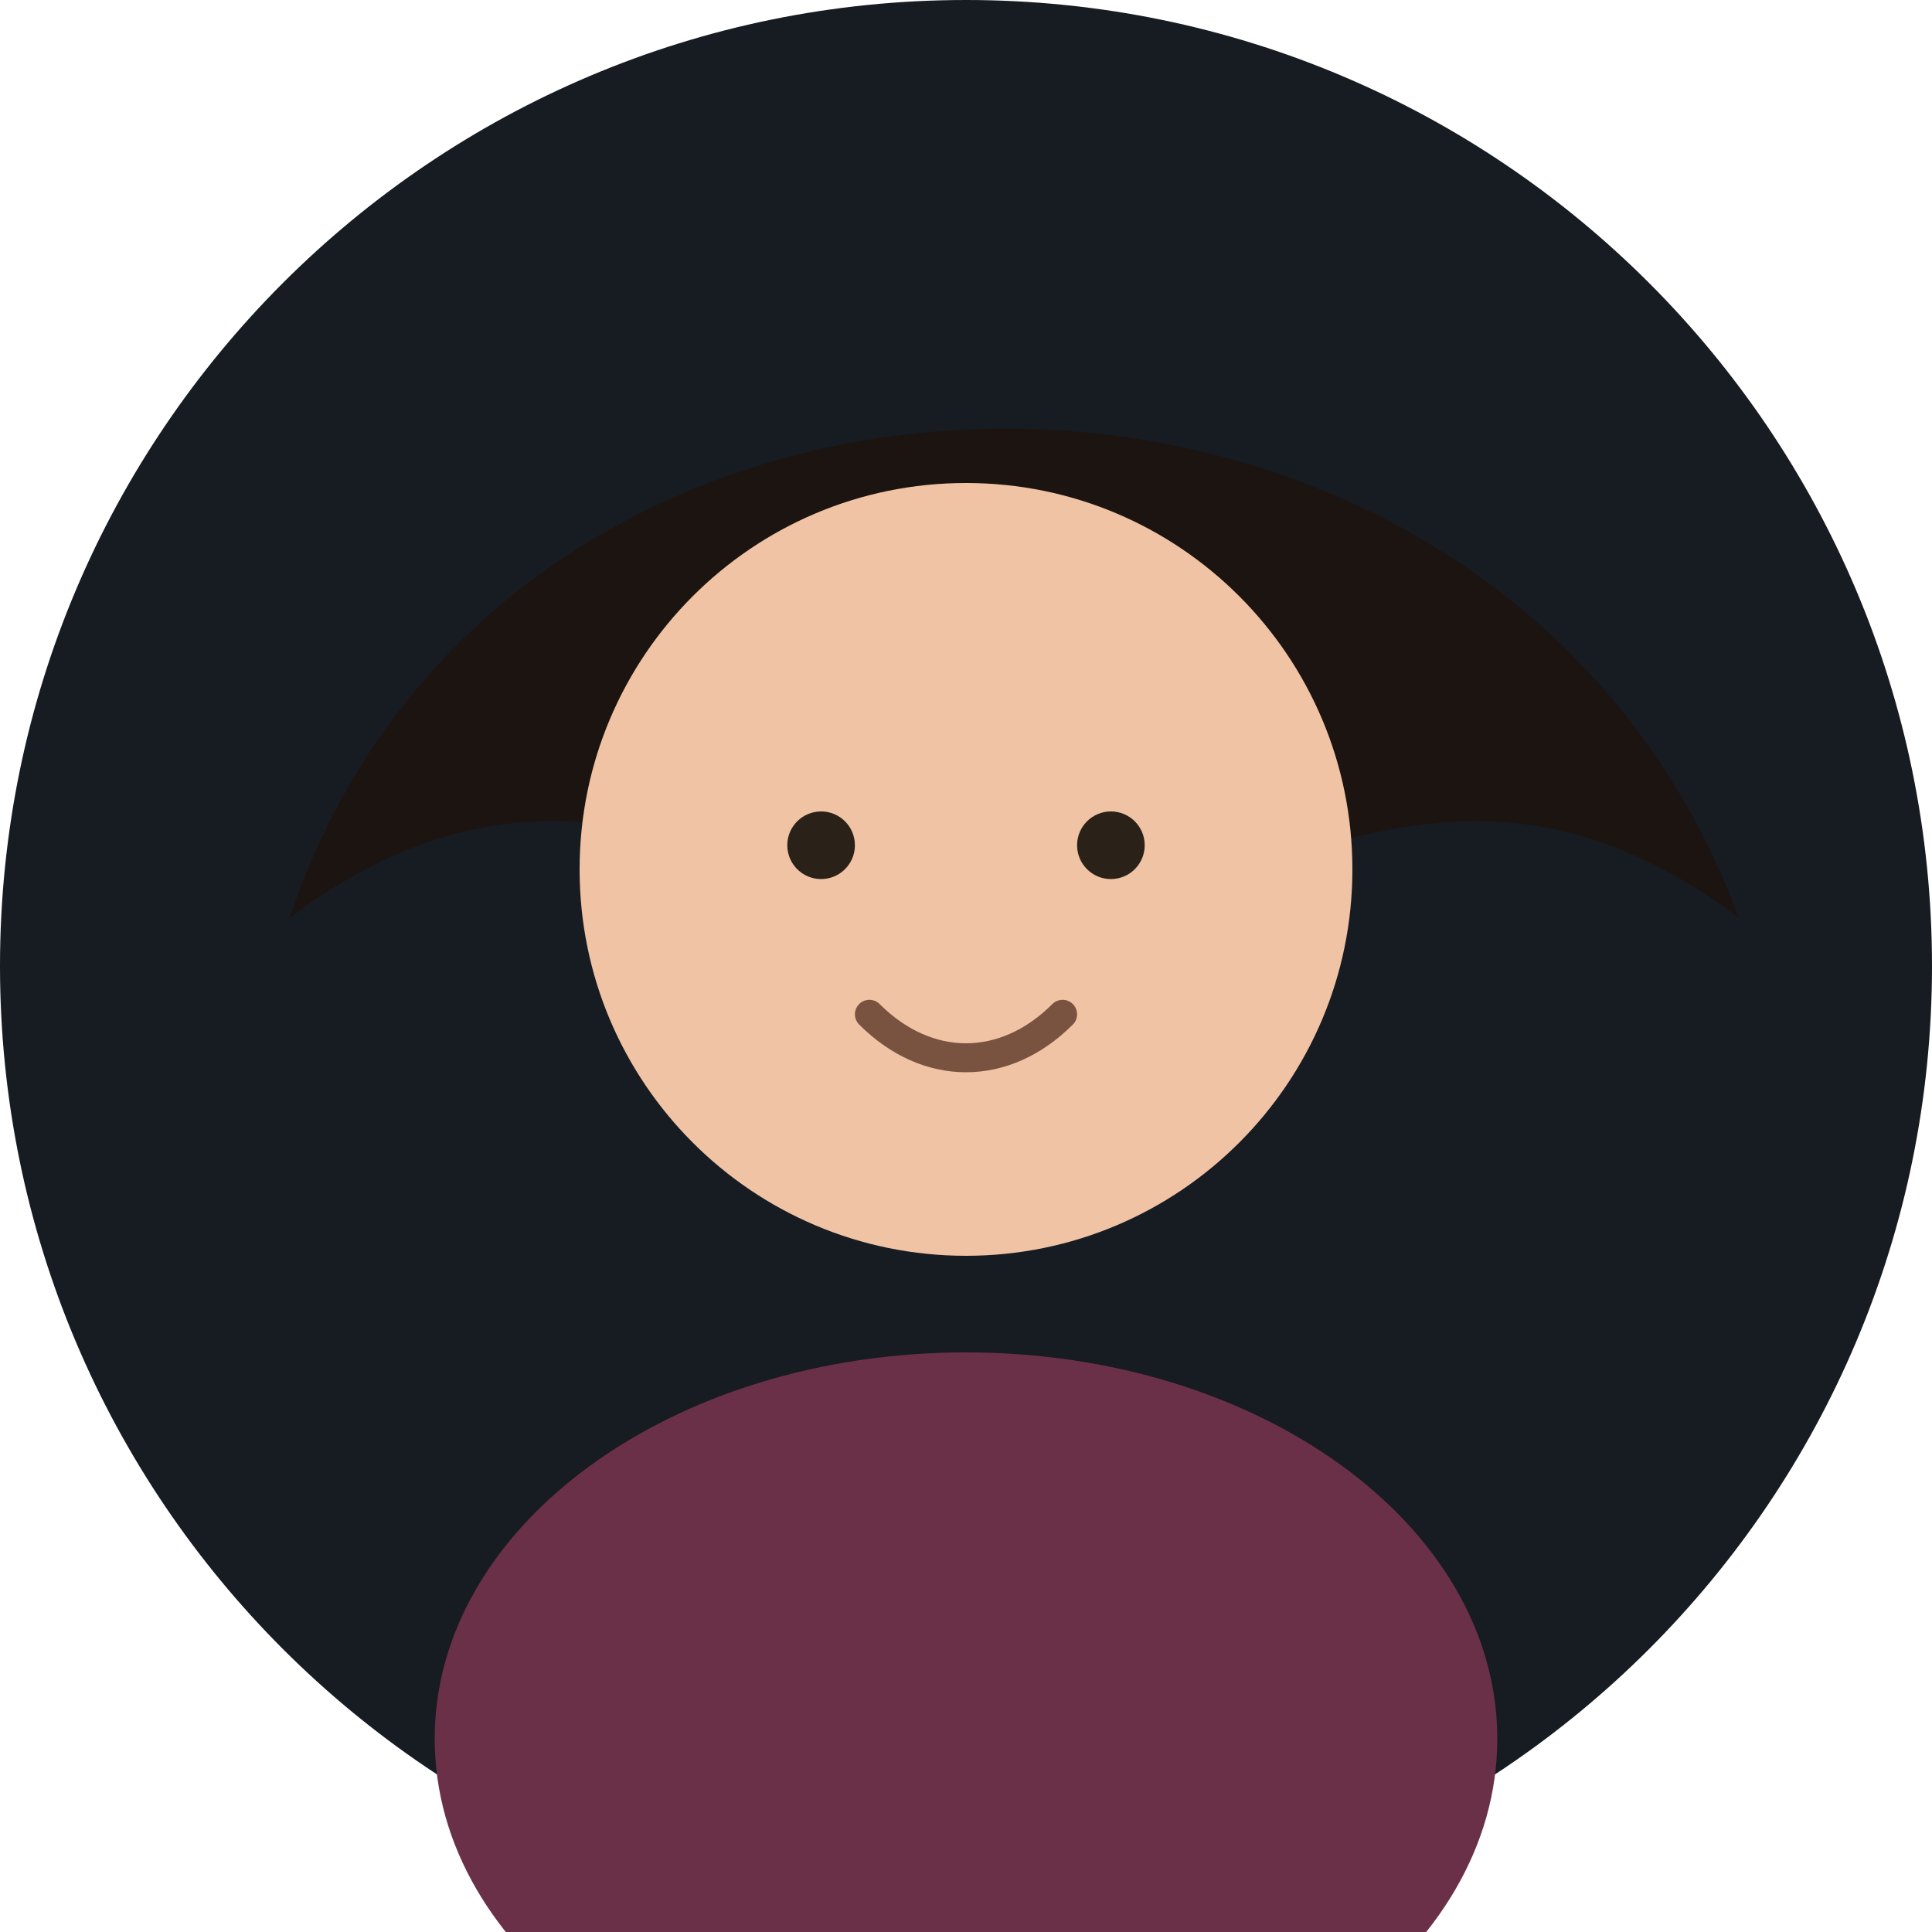
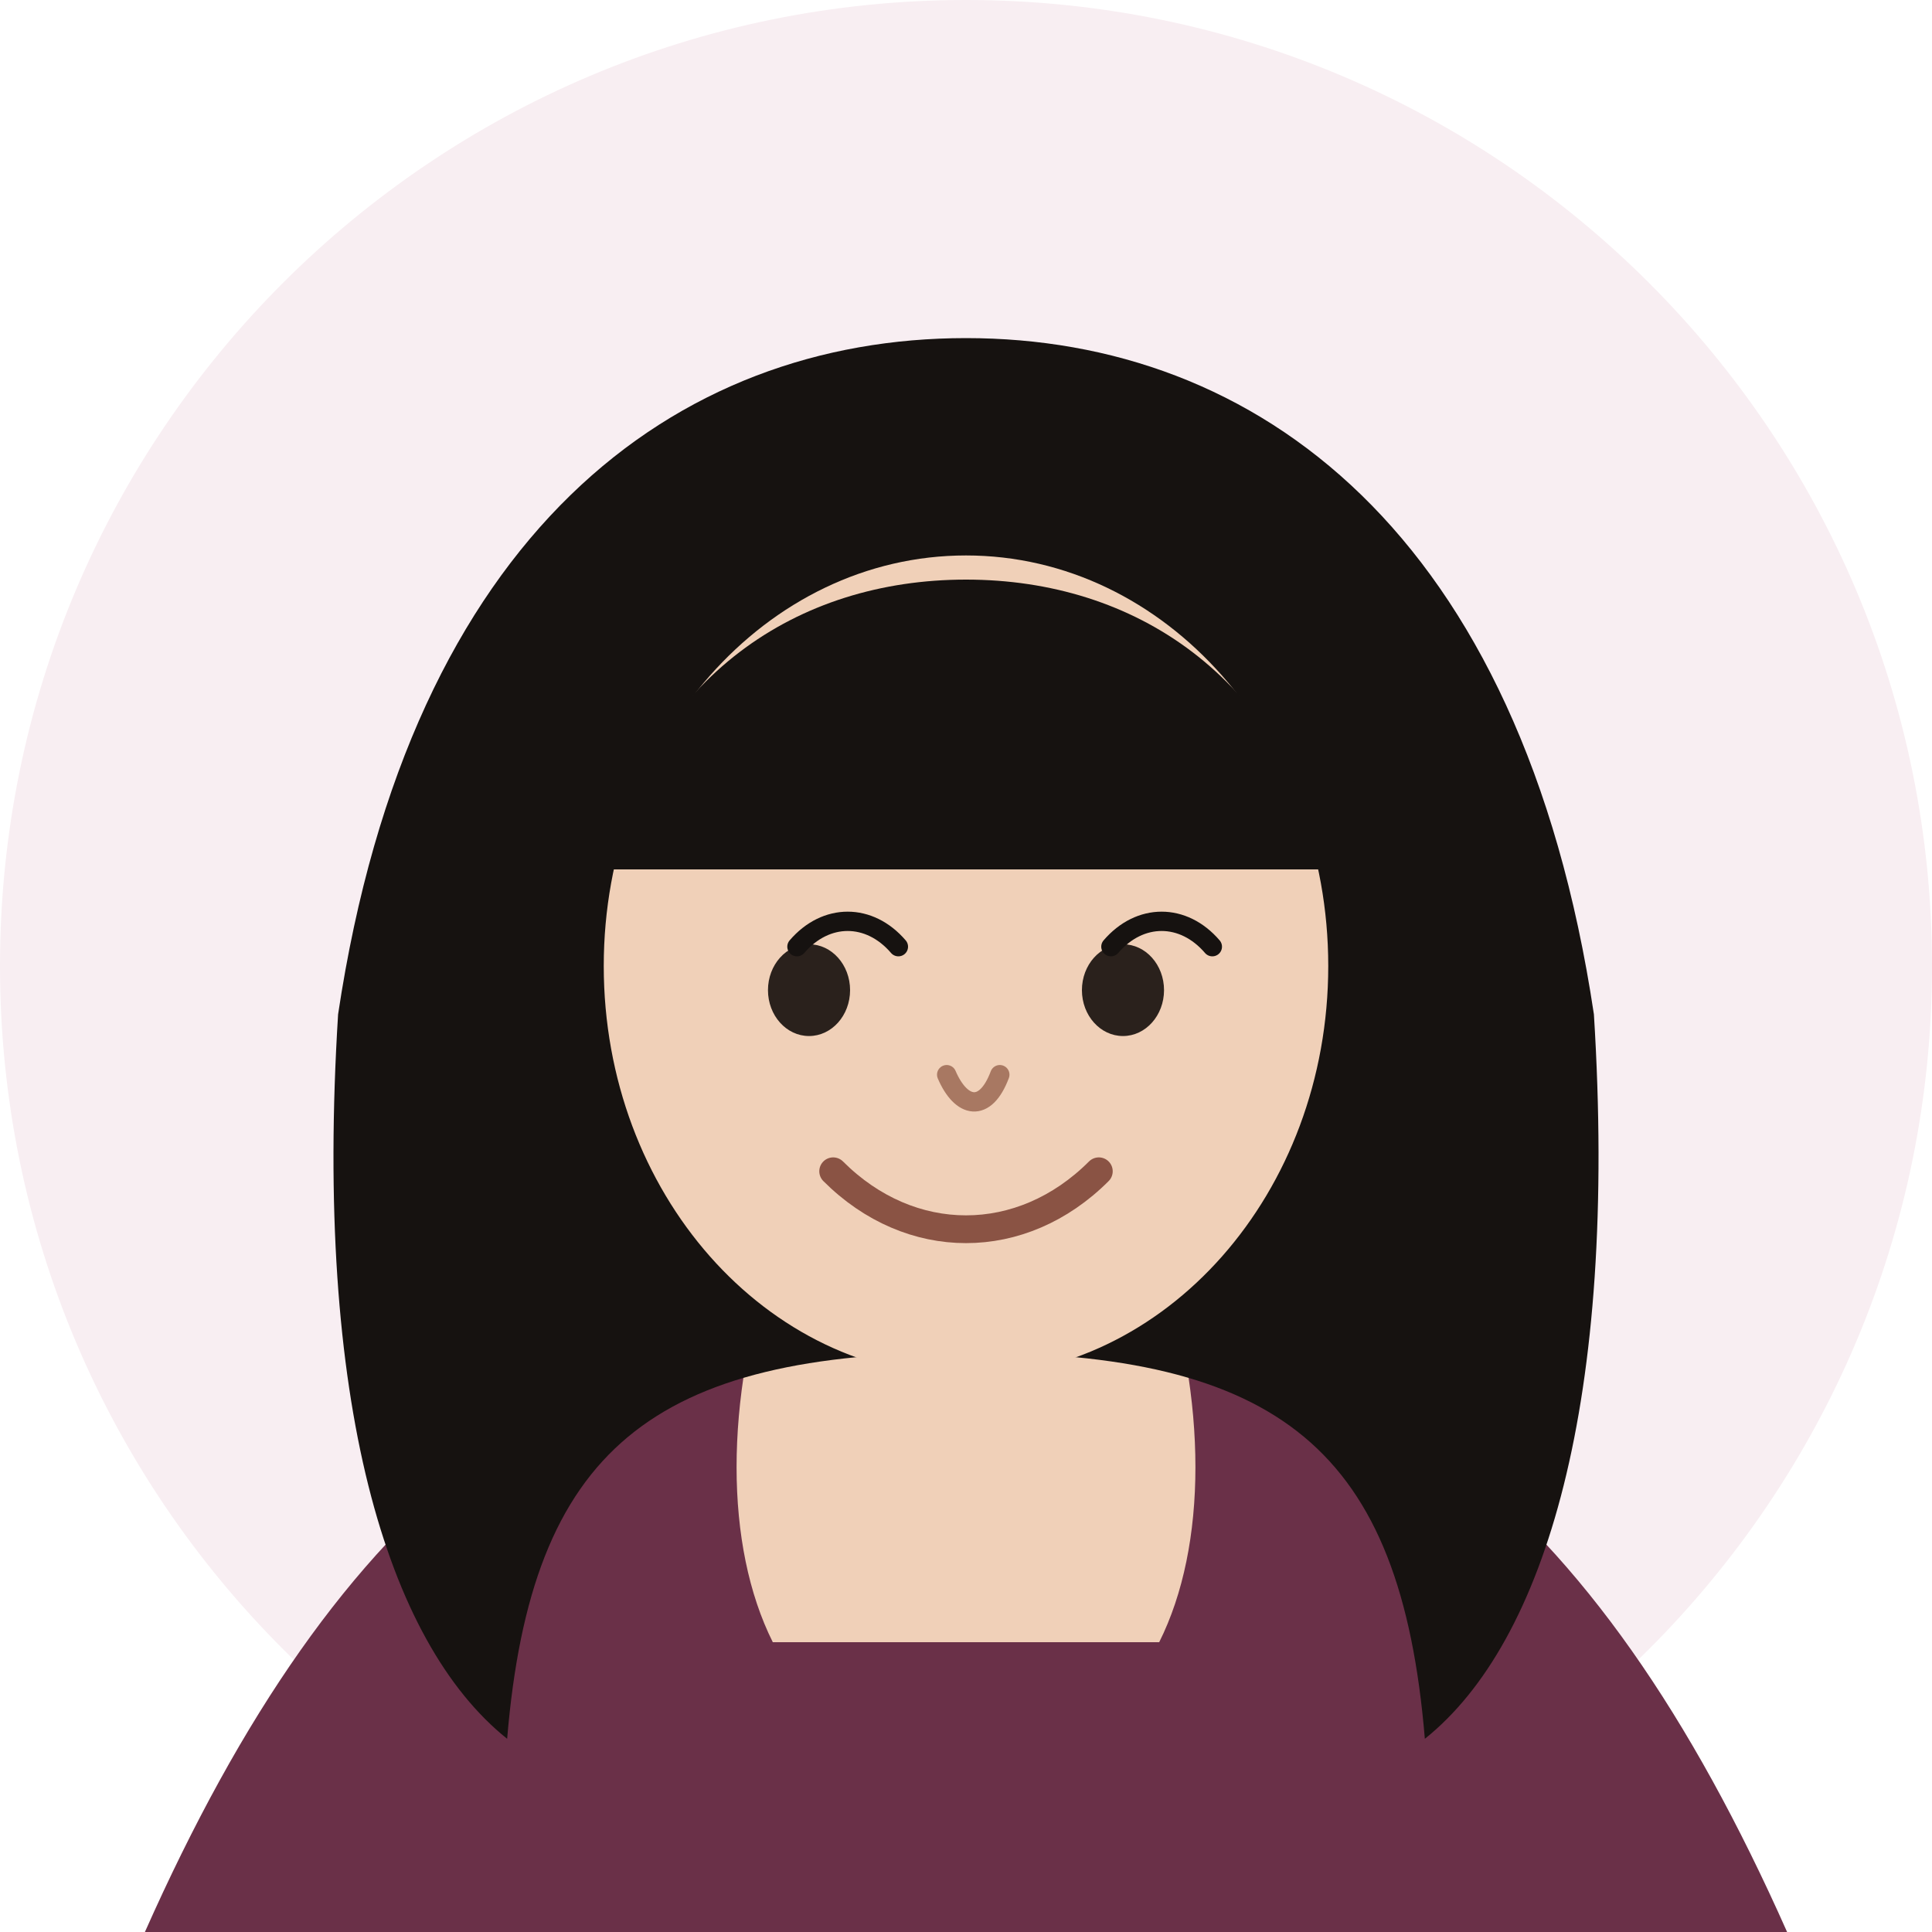
<svg xmlns="http://www.w3.org/2000/svg" viewBox="0 0 80 80">
-   <rect width="80" height="80" rx="40" fill="#171b22" />
-   <path d="M12 38c9-27 50-27 60 0-12-9-20 0-30 0s-18-9-30 0z" fill="#1c1410" />
-   <circle cx="40" cy="36" r="16" fill="#efc3a4" />
-   <ellipse cx="40" cy="72" rx="22" ry="16" fill="#6a3048" />
-   <circle cx="34" cy="35" r="1.4" fill="#2a2118" />
-   <circle cx="46" cy="35" r="1.4" fill="#2a2118" />
-   <path d="M36 42c2.4 2.4 5.6 2.4 8 0" fill="none" stroke="#7a5340" stroke-width="1.2" stroke-linecap="round" />
+   <circle cx="40" cy="40" r="40" fill="#f8eef2" />
+   <path d="M6 80c8-18 18-26 34-26s26 8 34 26" fill="#6a3048" />
+   <path d="M32 52h16c2 6 2 12 0 16H32c-2-4-2-10 0-16z" fill="#f0d0b8" />
+   <path d="M14 42c3-20 14-28 26-28s23 8 26 28c1 16-2 26-7 30-1-12-6-16-19-16s-18 4-19 16c-5-4-8-14-7-30z" fill="#161210" />
+   <path d="M22 30c5 7 12 9 18 9s13-2 18-9c-5 3-10 4-18 4s-13-1-18-4z" fill="#161210" />
+   <ellipse cx="40" cy="40" rx="15" ry="17" fill="#f0d0b8" />
+   <path d="M25 36c2-8 8-12 15-12s13 4 15 12" fill="#161210" />
+   <ellipse cx="33.5" cy="41" rx="1.7" ry="1.9" fill="#2a211c" />
+   <ellipse cx="46.5" cy="41" rx="1.7" ry="1.9" fill="#2a211c" />
+   <path d="M33 39.2c1.2-1.4 3-1.4 4.2 0" fill="none" stroke="#161210" stroke-width="0.8" stroke-linecap="round" />
+   <path d="M46 39.2c1.2-1.4 3-1.4 4.2 0" fill="none" stroke="#161210" stroke-width="0.8" stroke-linecap="round" />
+   <path d="M39.2 44.5c.6 1.4 1.6 1.6 2.2 0" fill="none" stroke="#a87862" stroke-width="0.8" stroke-linecap="round" />
+   <path d="M34.5 48.5c3.2 3.2 7.8 3.2 11 0" fill="none" stroke="#8a5344" stroke-width="1.15" stroke-linecap="round" />
</svg>
